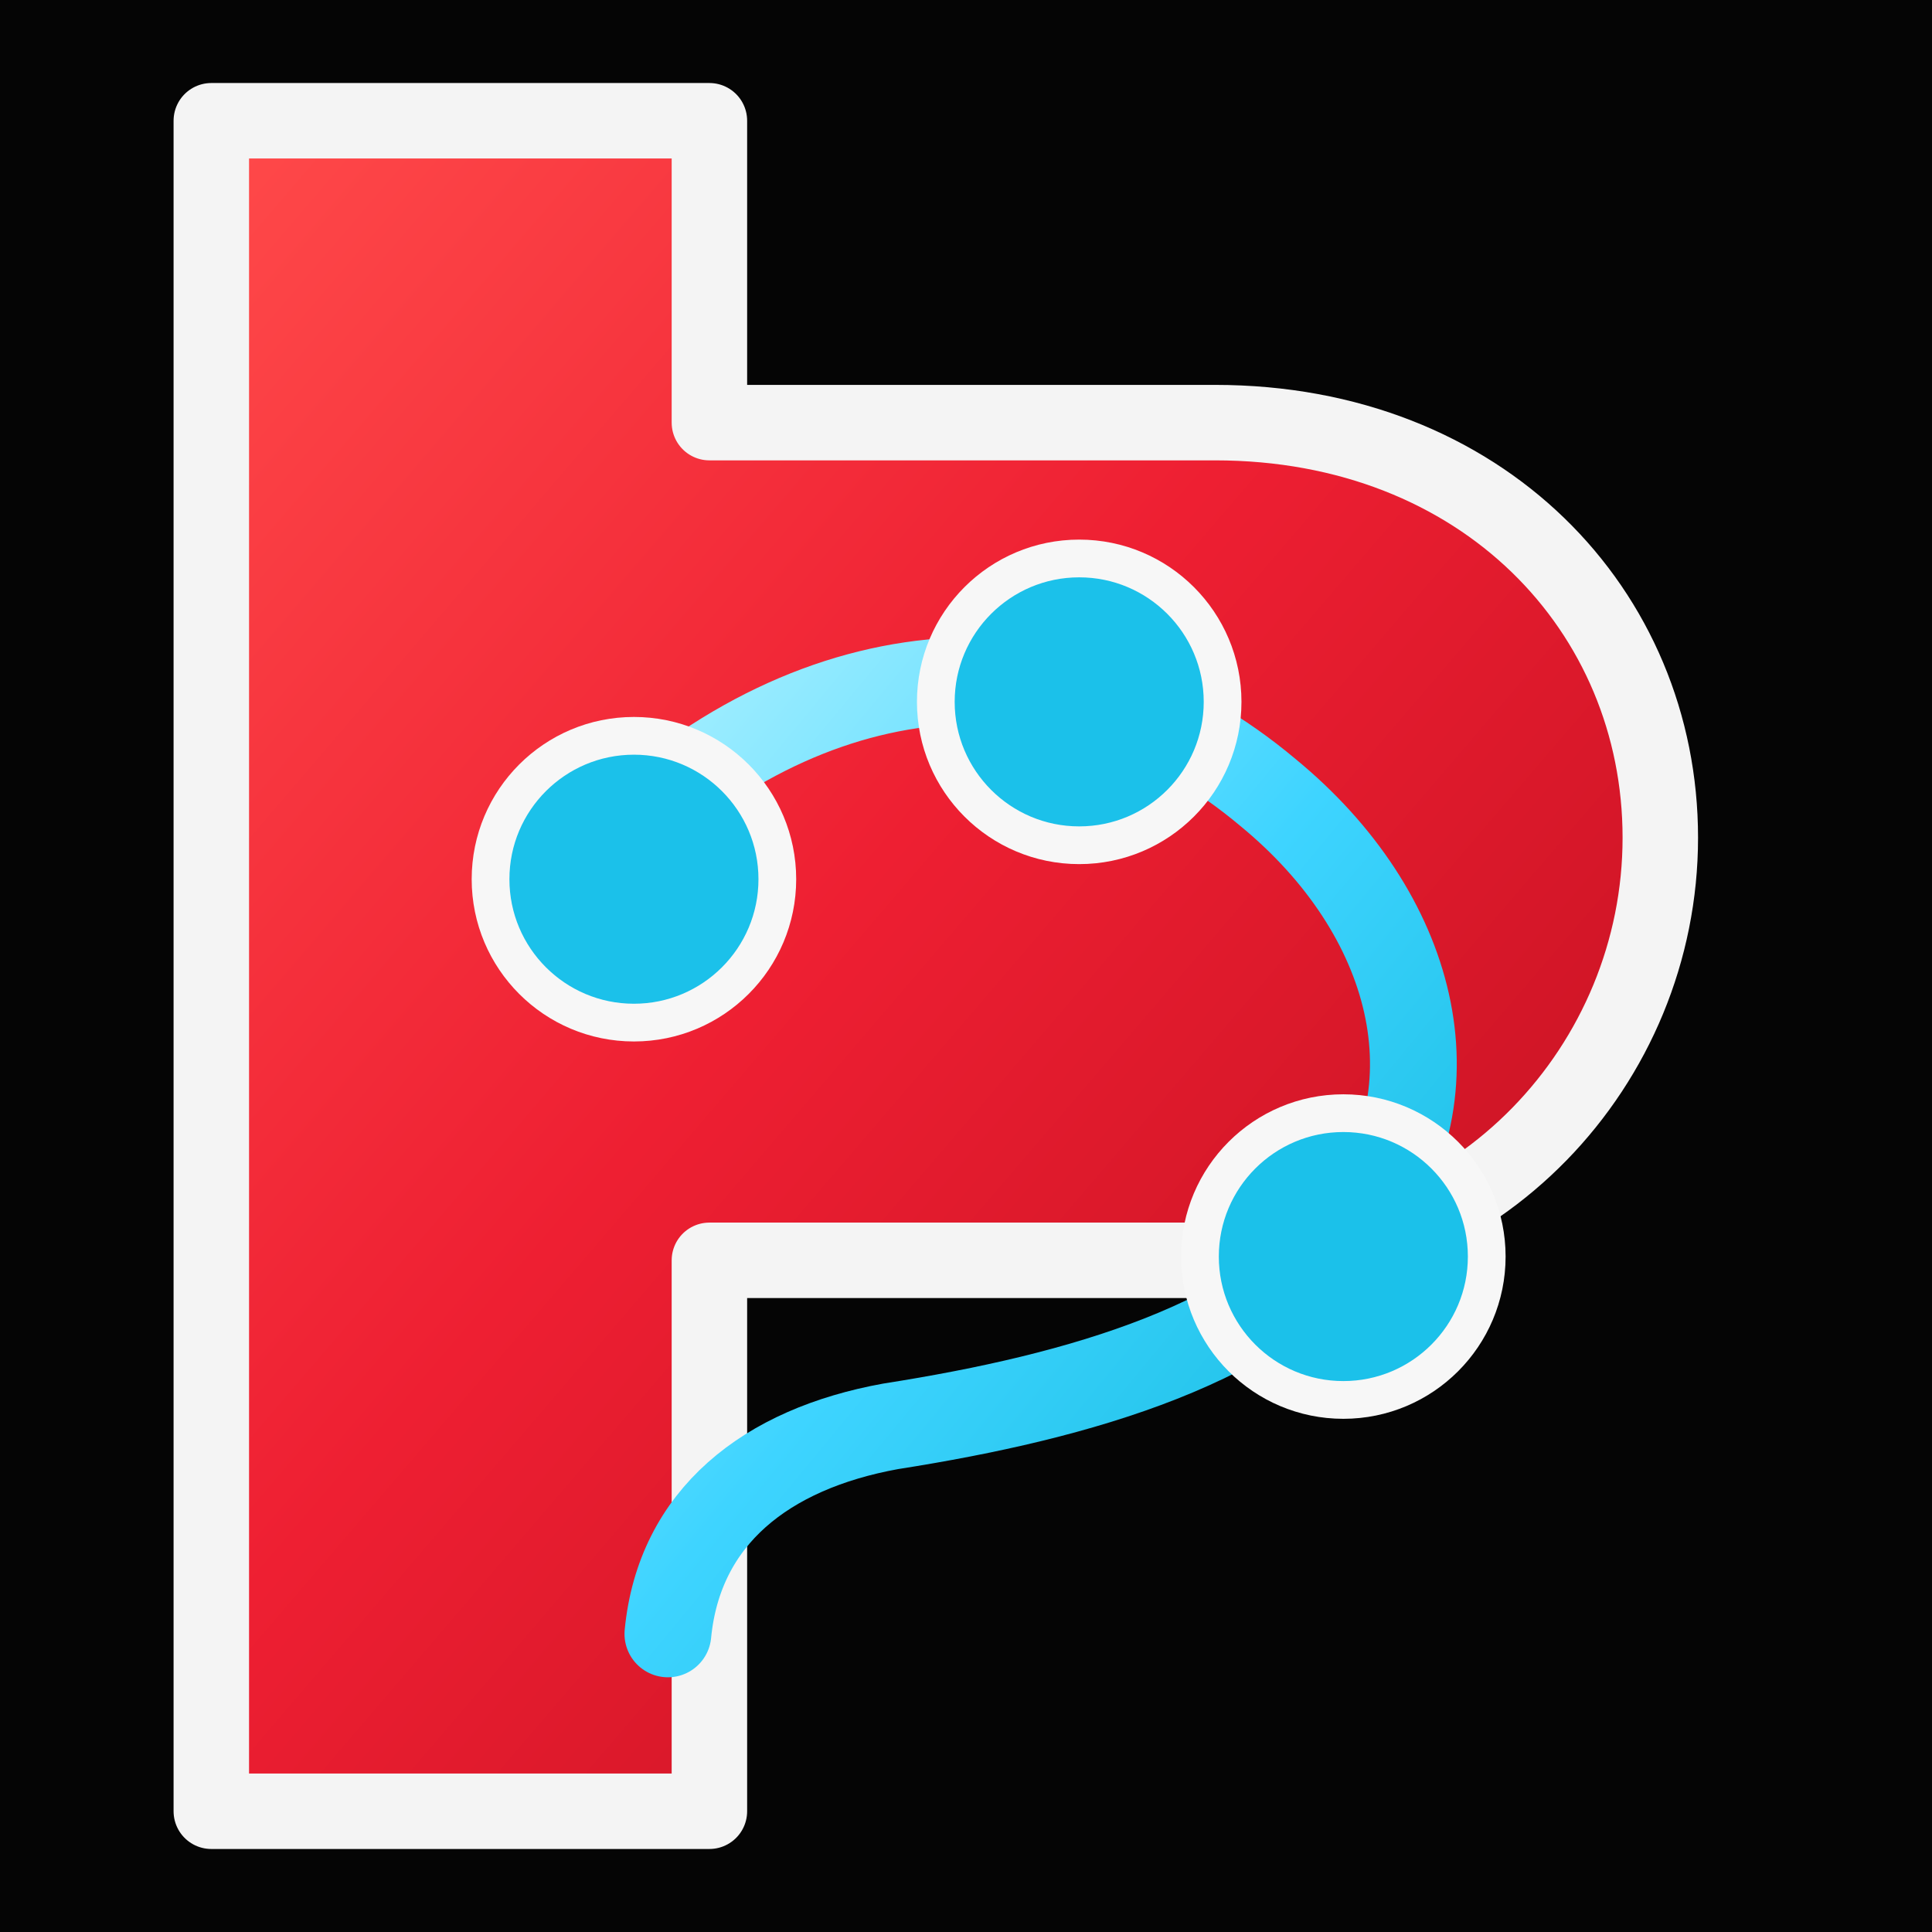
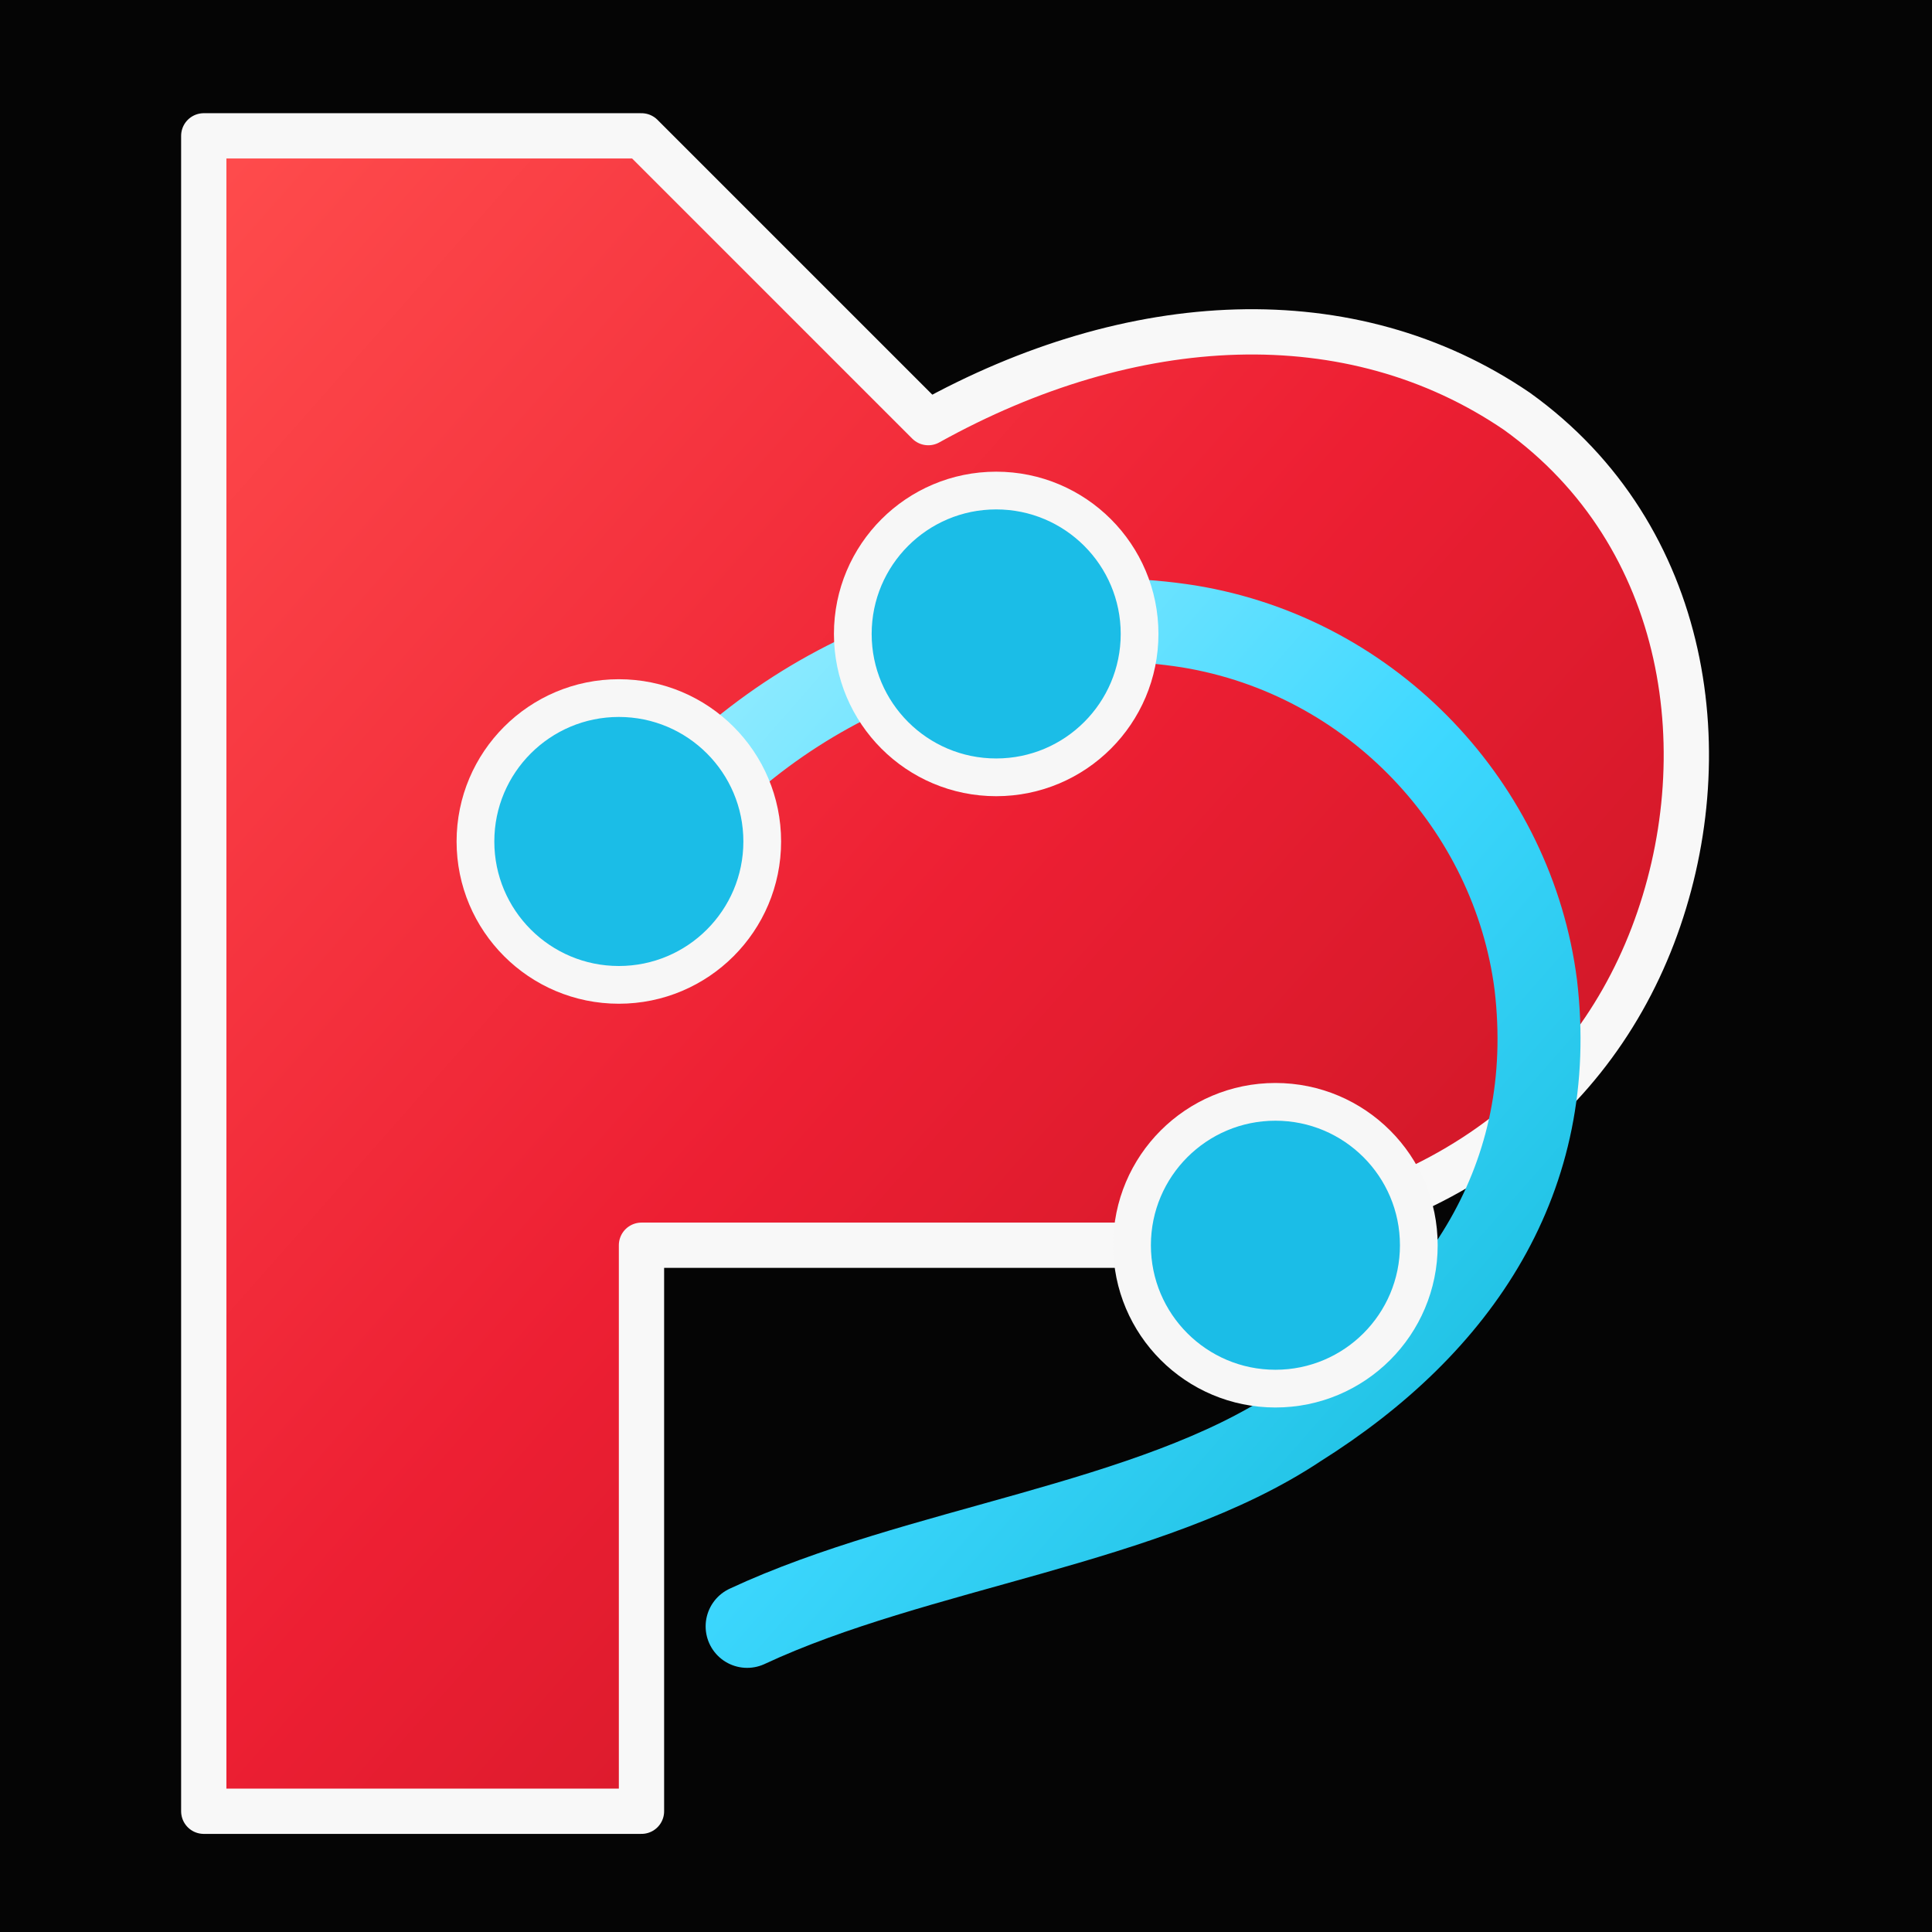
<svg xmlns="http://www.w3.org/2000/svg" viewBox="0 0 512 512">
  <defs>
    <linearGradient id="redFill" x1="0" x2="1" y1="0" y2="1">
-       <stop offset="0%" stop-color="#ff4a4a" />
-       <stop offset="45%" stop-color="#ee1f32" />
-       <stop offset="100%" stop-color="#b80d1d" />
+       <stop offset="0%" stop-color="#ff4d4d" />
+       <stop offset="48%" stop-color="#ed1f33" />
+       <stop offset="100%" stop-color="#b9121f" />
    </linearGradient>
    <linearGradient id="cyanStroke" x1="0" x2="1" y1="0" y2="1">
-       <stop offset="0%" stop-color="#a9f0ff" />
-       <stop offset="50%" stop-color="#3ed4ff" />
-       <stop offset="100%" stop-color="#10b8db" />
+       <stop offset="0%" stop-color="#9ceeff" />
+       <stop offset="50%" stop-color="#3ed8ff" />
+       <stop offset="100%" stop-color="#13b8d8" />
    </linearGradient>
  </defs>
  <rect width="512" height="512" fill="#050505" />
-   <path d="M56 32 L56 480 L188 480 L188 334 L328 334 C392 334 440 282 440 222 C440 162 393 112 322 112 L188 112 L188 32 L56 32 Z" fill="url(#redFill)" stroke="#f4f4f4" stroke-width="20" stroke-linejoin="round" />
-   <path d="M166 220 C220 170 286 168 336 210 C375 242 387 289 360 324 C335 356 287 370 236 378 C203 384 180 402 177 433" fill="none" stroke="url(#cyanStroke)" stroke-width="23" stroke-linecap="round" stroke-linejoin="round" />
-   <circle cx="168" cy="233" r="38" fill="#1bc1ea" stroke="#f7f7f7" stroke-width="10" />
-   <circle cx="286" cy="186" r="38" fill="#1bc1ea" stroke="#f7f7f7" stroke-width="10" />
-   <circle cx="356" cy="333" r="38" fill="#1bc1ea" stroke="#f7f7f7" stroke-width="10" />
+   <path d="M54 36 L54 480 H170 V330 H302 C375 330 420 295 438 248 C456 201 448 142 402 109 C358 79 300 82 246 112 L170 36 H54 Z" fill="url(#redFill)" stroke="#f8f8f8" stroke-width="12" stroke-linejoin="round" />
+   <path d="M172 224 C208 178 264 158 315 166 C364 174 401 214 407 261 C413 312 387 351 344 378 C305 404 243 410 198 431" fill="none" stroke="url(#cyanStroke)" stroke-width="22" stroke-linecap="round" stroke-linejoin="round" />
+   <circle cx="164" cy="223" r="38" fill="#1bbde7" stroke="#f7f7f7" stroke-width="10" />
+   <circle cx="264" cy="168" r="38" fill="#1bbde7" stroke="#f7f7f7" stroke-width="10" />
+   <circle cx="338" cy="330" r="38" fill="#1bbde7" stroke="#f7f7f7" stroke-width="10" />
</svg>
